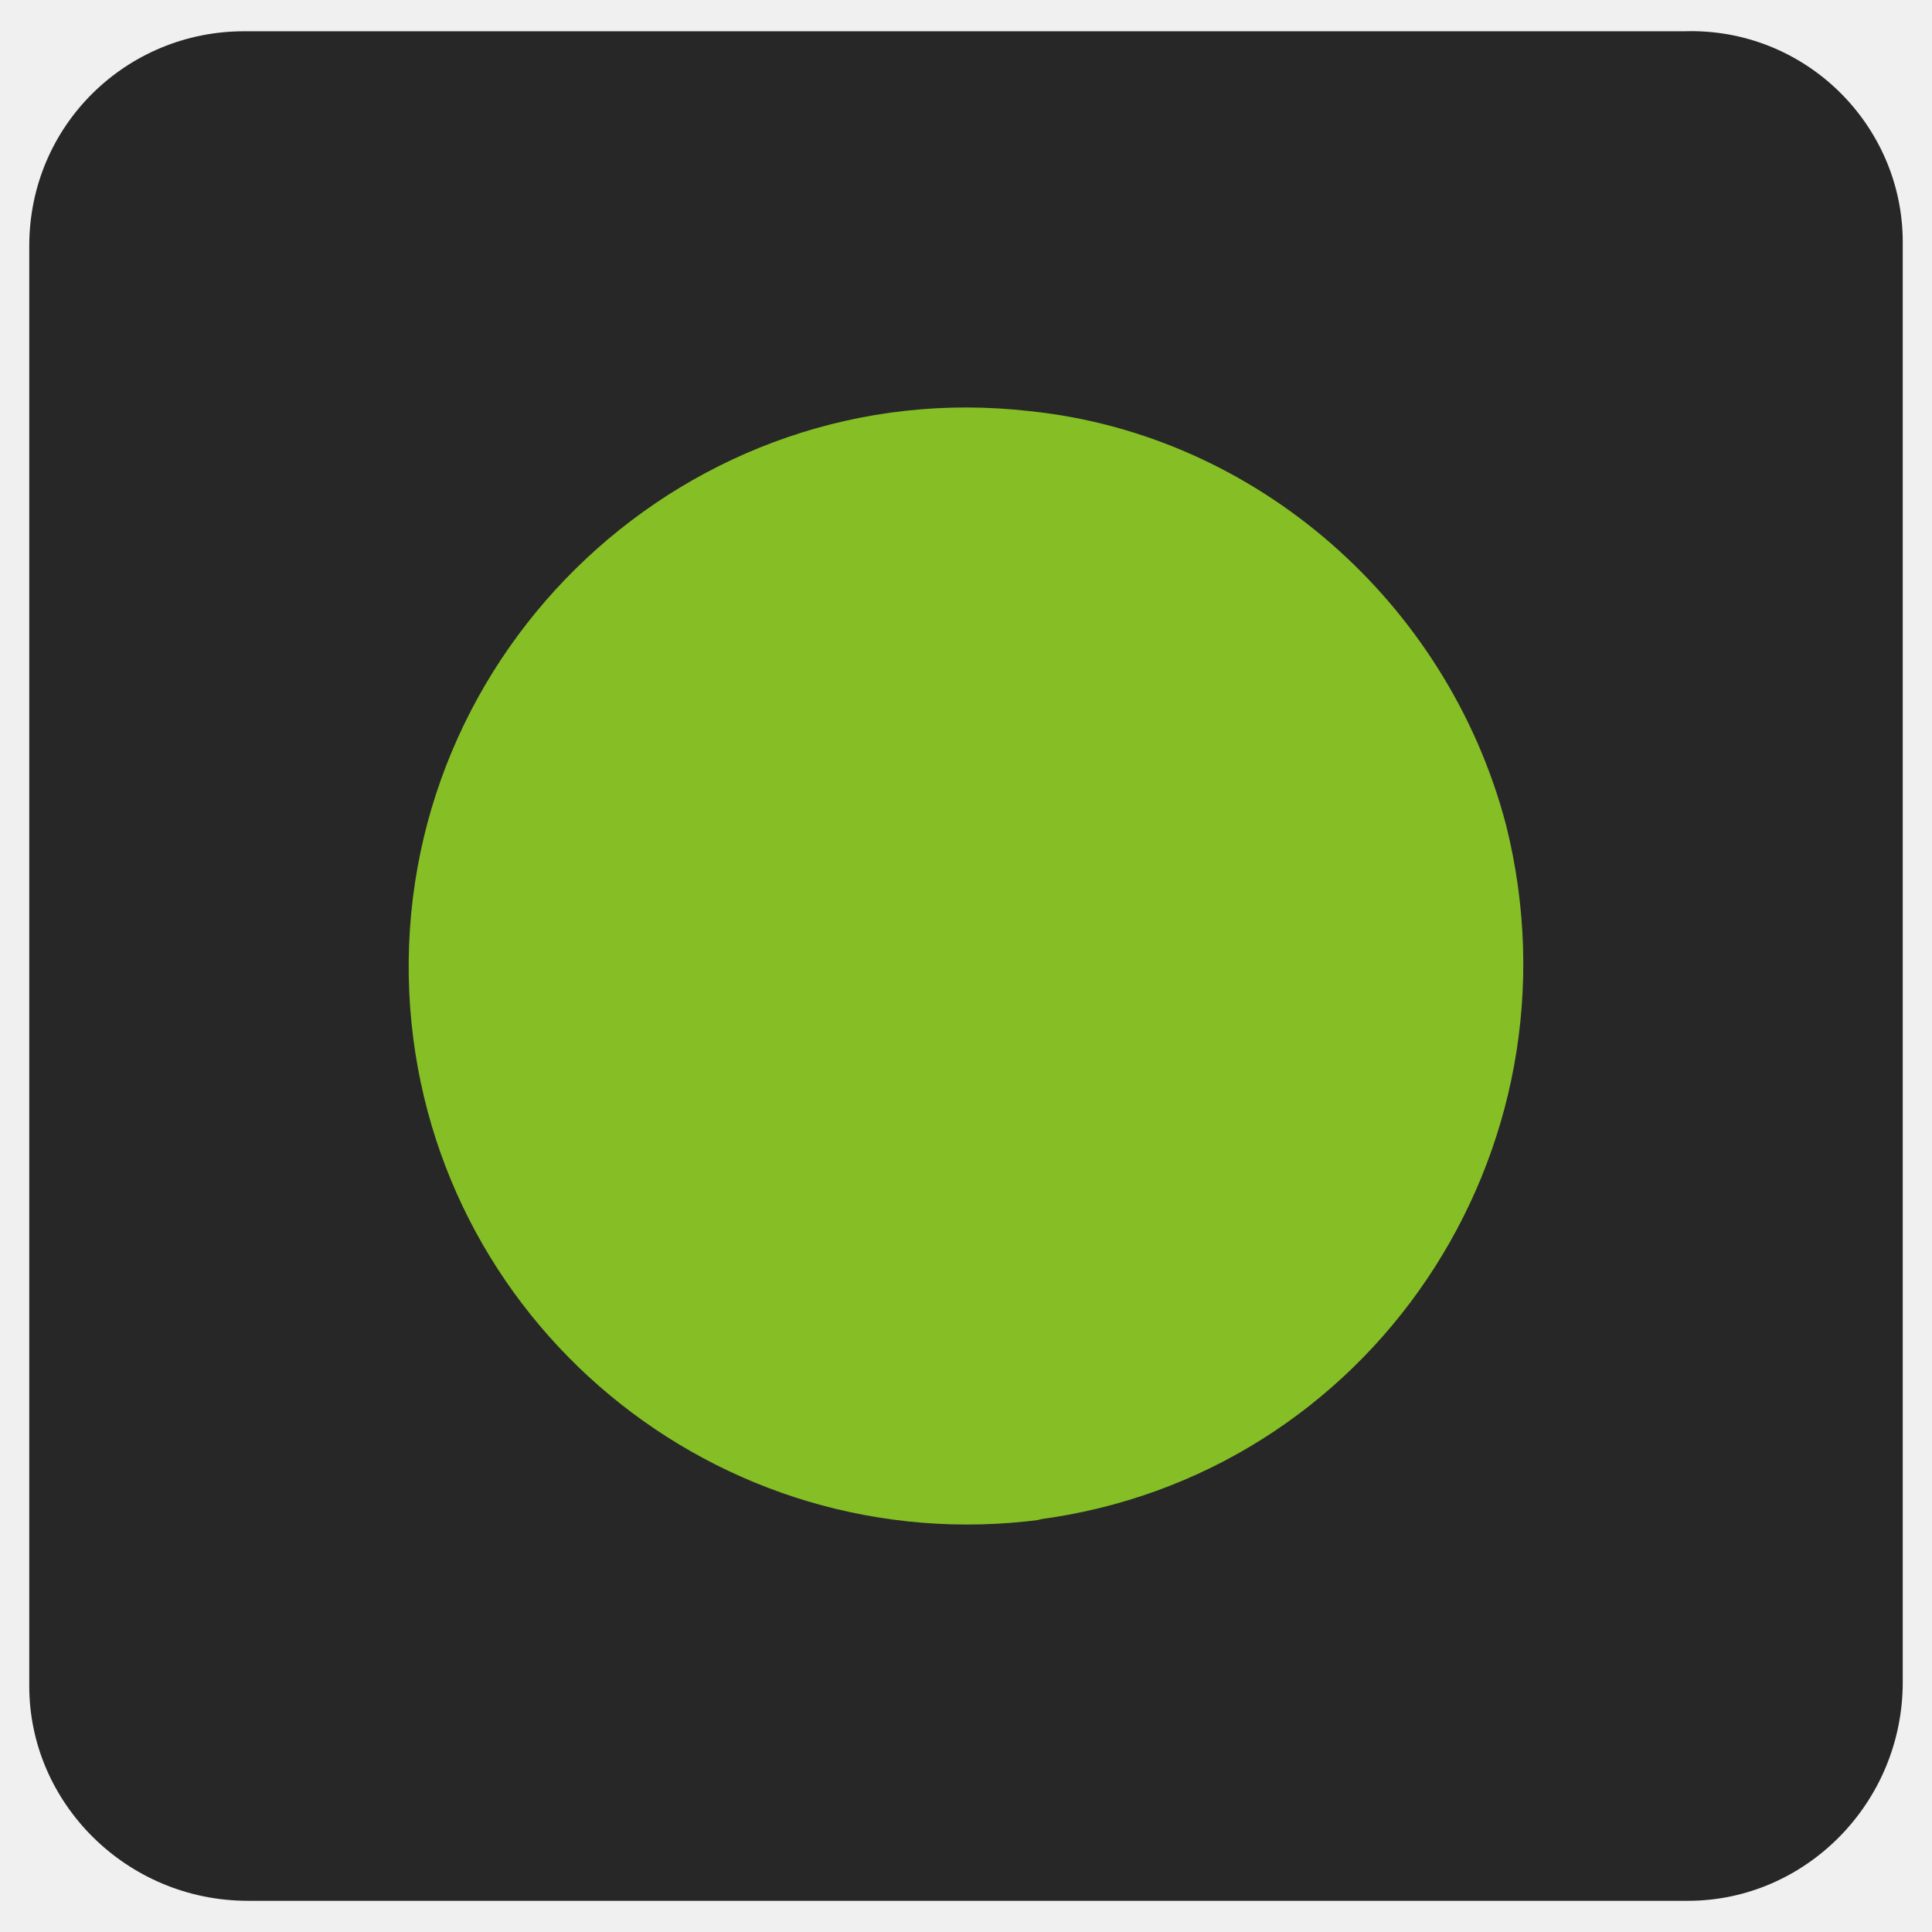
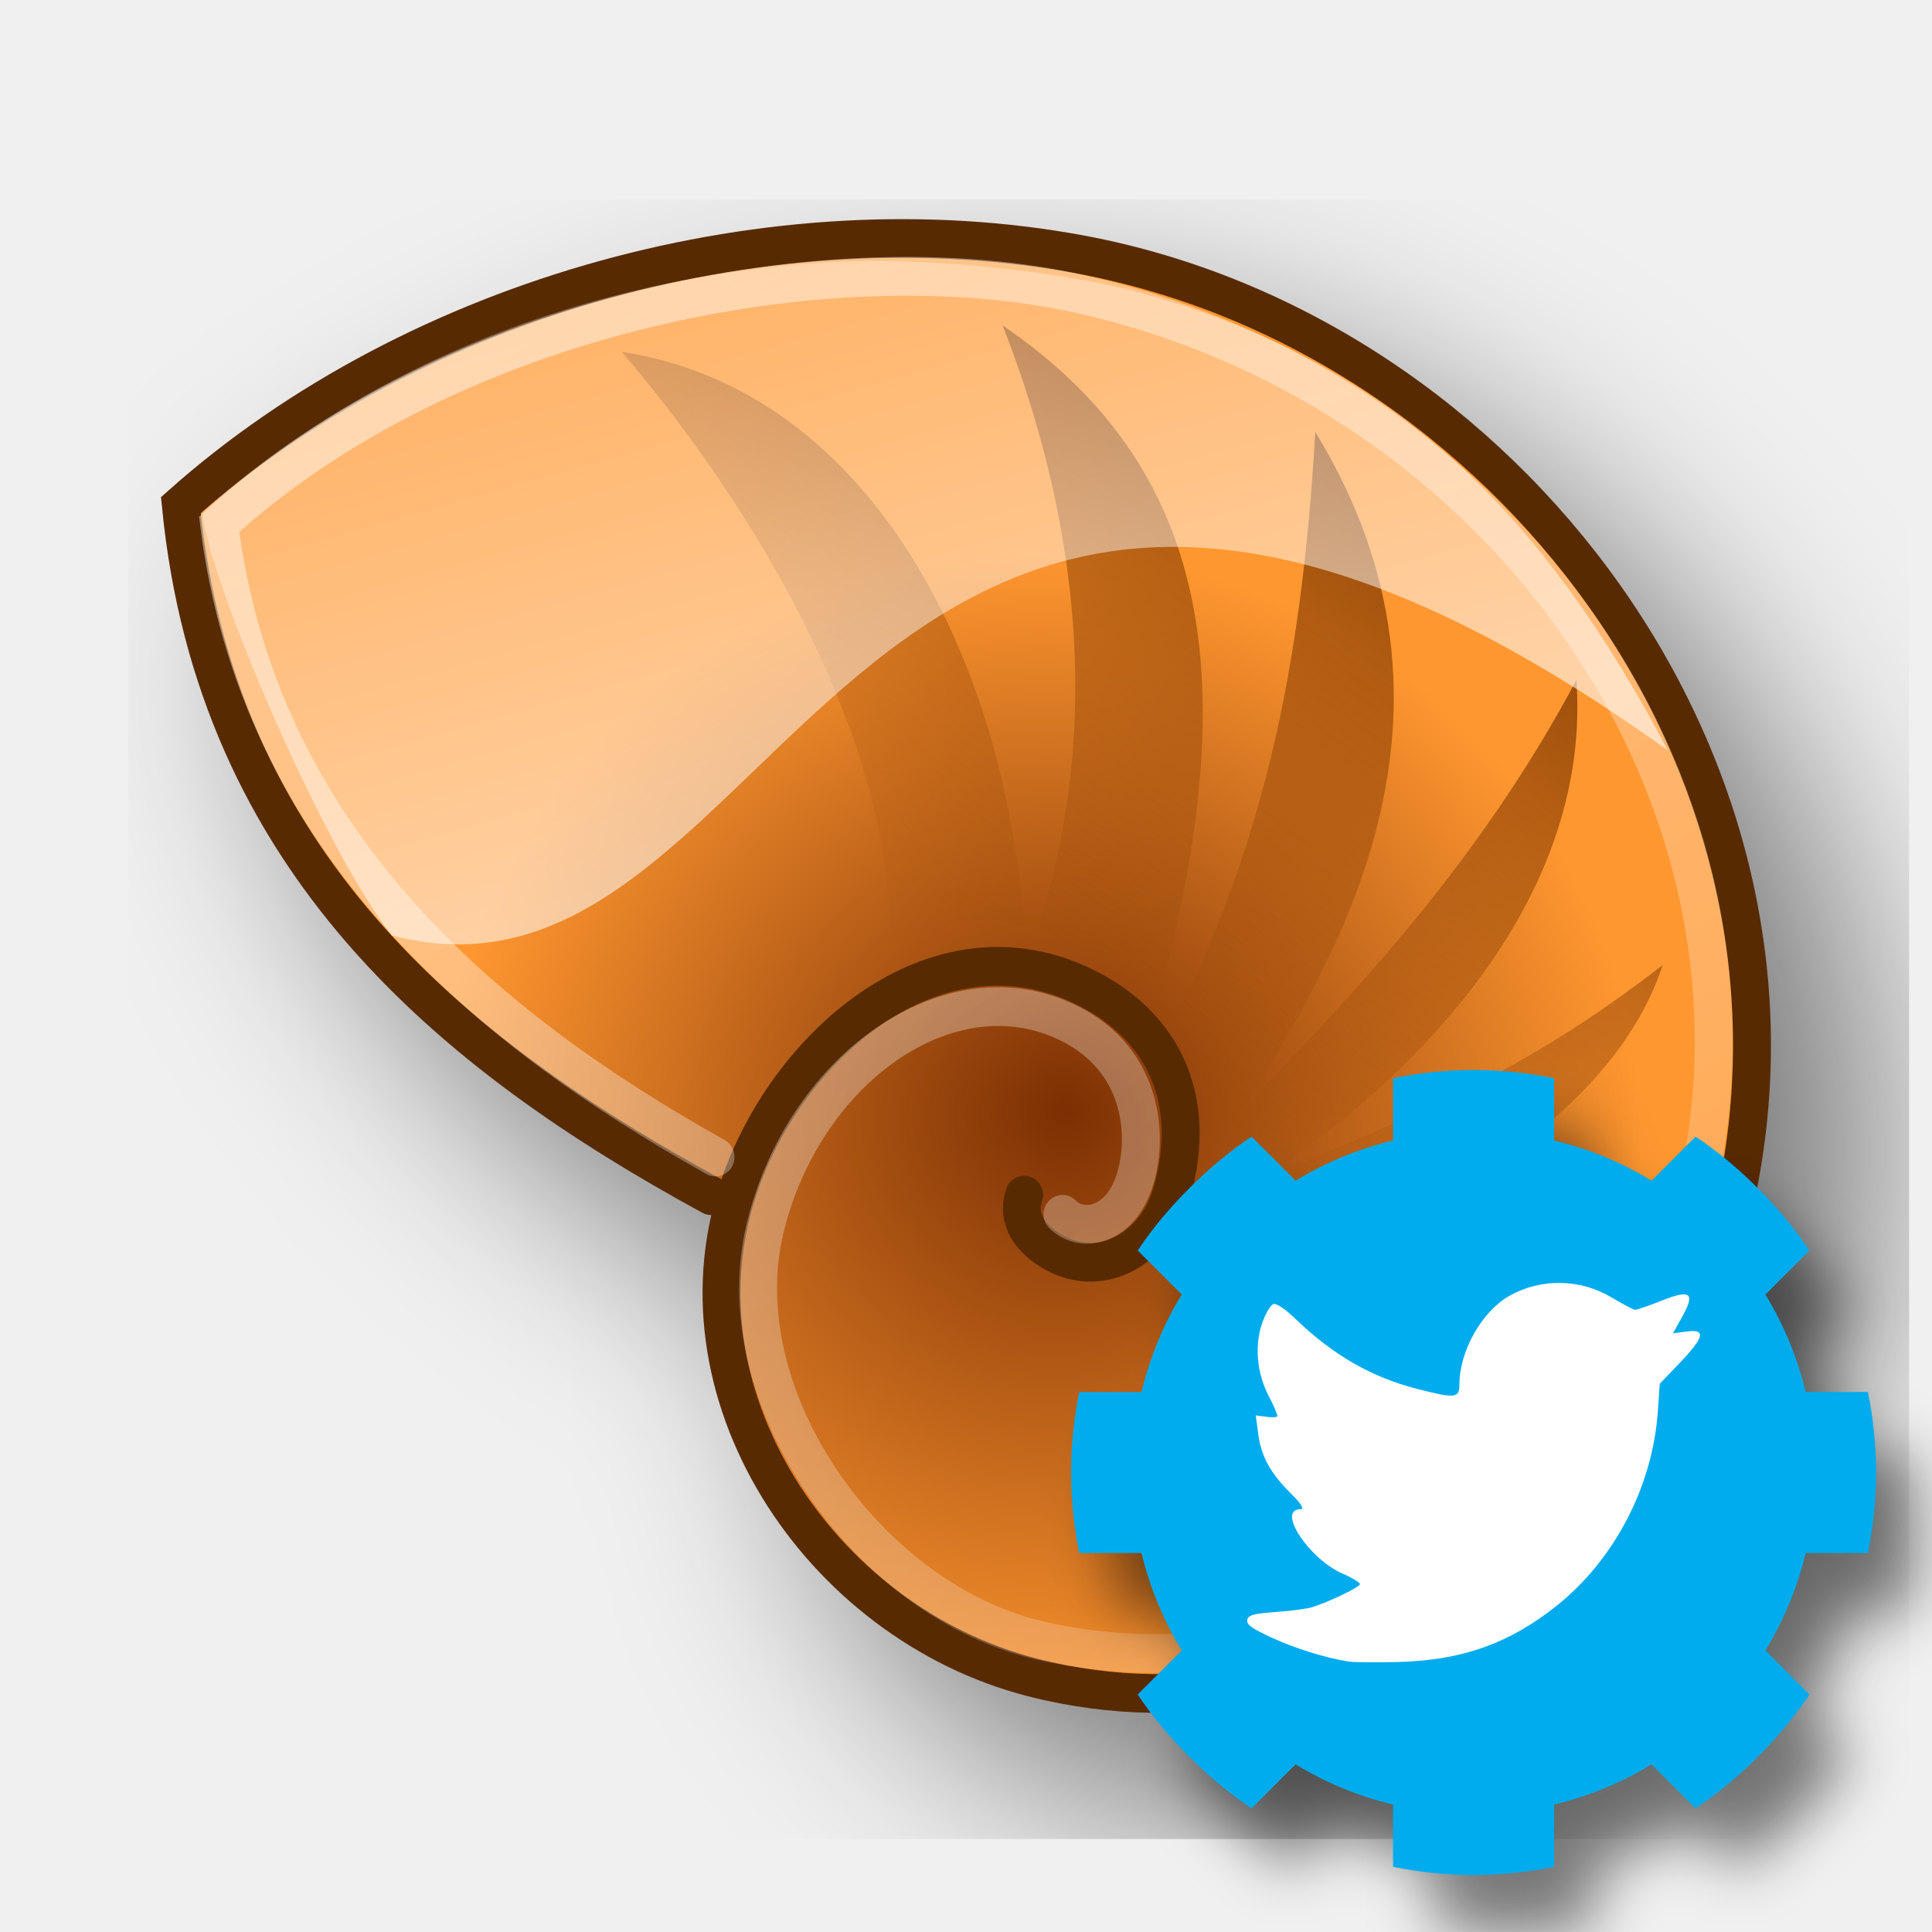
- <svg xmlns="http://www.w3.org/2000/svg" version="1.1" id="Layer_1" x="0px" y="0px" width="48" height="48" viewBox="7.727 7.821 48 48" enable-background="new 7.727 7.821 46.546 46.452" xml:space="preserve">
-   <defs id="defs9" />
-   <path d="m 49.666,55.046 -35.781,0 c -3.006,0 -5.431,-2.425 -5.431,-5.334 l 0,-35.781 c 0,-3.006 2.424,-5.333 5.333,-5.333 l 35.781,0 C 52.575,8.501 55,10.925 55,13.834 l 0,35.781 c 0,3.007 -2.424,5.431 -5.334,5.431" id="path3" style="fill:#272727" />
-   <path d="m 33.507,45.575 c 8.242,-1.066 13.673,-9.115 11.637,-17.26 -1.455,-5.527 -6.207,-9.697 -11.831,-10.279 -8.437,-0.97 -15.806,5.915 -15.418,14.448 0.388,8.146 7.661,14.157 15.71,13.091 l -0.098,0 z" id="path5" style="fill:#85bf25" />
+ <svg xmlns="http://www.w3.org/2000/svg" xmlns:xlink="http://www.w3.org/1999/xlink" version="1.1" id="Layer_1" x="0px" y="0px" width="48" height="48" viewBox="7.727 7.821 48 48" enable-background="new 7.727 7.821 46.546 46.452" xml:space="preserve">
+   <defs id="defs9">
+     <radialGradient xlink:href="#linearGradient2193" id="radialGradient2381" gradientUnits="userSpaceOnUse" gradientTransform="matrix(-1.406852,-0.02719337,-0.02615301,1.353029,28.40827,13.10321)" cx="2.211" cy="9.609" fx="1.669" fy="8.871" r="12.333" />
+     <linearGradient id="linearGradient2193">
+       <stop style="stop-color:#7c2f03;stop-opacity:1" offset="0" id="stop2195" />
+       <stop style="stop-color:#ff9730;stop-opacity:1" offset="1" id="stop2197" />
+     </linearGradient>
+     <linearGradient xlink:href="#linearGradient2207" id="linearGradient2383" gradientUnits="userSpaceOnUse" gradientTransform="matrix(0.941299,0,0,0.95119,1.512638,1.012529)" x1="9.804" y1="-2.423" x2="35.826" y2="37.941" />
+     <linearGradient id="linearGradient2207">
+       <stop style="stop-color:#ffffff;stop-opacity:1;" offset="0" id="stop2209" />
+       <stop style="stop-color:white;stop-opacity:0.376" offset="1" id="stop2211" />
+     </linearGradient>
+     <linearGradient xlink:href="#linearGradient2254" id="linearGradient2234" gradientUnits="userSpaceOnUse" x1="36.589" y1="10.541" x2="25.339" y2="25.988" />
+     <linearGradient id="linearGradient2254">
+       <stop style="stop-color:#8c4104;stop-opacity:1" offset="0" id="stop2256" />
+       <stop style="stop-color:#a04e0b;stop-opacity:0;" offset="1" id="stop2258" />
+     </linearGradient>
+     <linearGradient xlink:href="#linearGradient2207" id="linearGradient2387" gradientUnits="userSpaceOnUse" x1="26.598" y1="16.853" x2="21.067" y2="-3.195" />
+     <filter style="color-interpolation-filters:sRGB;" id="filter4644">
+       <feFlood flood-opacity="0.498" flood-color="rgb(0,0,0)" result="flood" id="feFlood4646" />
+       <feComposite in="flood" in2="SourceGraphic" operator="in" result="composite1" id="feComposite4648" />
+       <feGaussianBlur in="composite1" stdDeviation="3" result="blur" id="feGaussianBlur4650" />
+       <feOffset dx="4.1" dy="6" result="offset" id="feOffset4652" />
+       <feComposite in="SourceGraphic" in2="offset" operator="over" result="composite2" id="feComposite4654" />
+     </filter>
+     <filter style="color-interpolation-filters:sRGB;" id="filter4668">
+       <feFlood flood-opacity="0.498" flood-color="rgb(0,0,0)" result="flood" id="feFlood4670" />
+       <feComposite in="flood" in2="SourceGraphic" operator="in" result="composite1" id="feComposite4672" />
+       <feGaussianBlur in="composite1" stdDeviation="3" result="blur" id="feGaussianBlur4674" />
+       <feOffset dx="3" dy="3" result="offset" id="feOffset4676" />
+       <feComposite in="SourceGraphic" in2="offset" operator="over" result="composite2" id="feComposite4678" />
+     </filter>
+   </defs>
+   <g style="display:inline;filter:url(#filter4668)" id="g2375" transform="matrix(0.864123,0,0,0.8827545,11.8855,13.2521)">
+     <path id="path1314" d="m 24.634,27.484 c -0.238,0.676 0.182,1.249 0.864,1.618 1.404,0.761 2.926,-0.168 3.37,-1.652 0.792,-2.647 -0.238,-4.719 -2.442,-5.798 -4.211,-2.061 -8.46,1.466 -9.919,5.394 -2.204,5.934 2.217,12.469 8.365,14.012 9.214,2.312 18.113,-4.565 20.152,-13.198 C 47.954,15.452 38.466,3.253 26.287,1.018 17.47,-0.6 7.181,2.147 0.387,8.065 1.387,18.065 8.139,23.5 15.639,27.5" style="fill:url(#radialGradient2381);fill-opacity:1;fill-rule:nonzero;stroke:#582a02;stroke-width:1.09;stroke-linecap:round;stroke-linejoin:miter;stroke-miterlimit:4;stroke-dasharray:none;stroke-opacity:1" />
+     <path id="path2215" d="m 25.736,28.024 c 0.5,0.5 1.512,0.374 1.985,-0.717 0.492,-1.134 0.492,-3.428 -1.617,-4.568 -3.397,-1.837 -7.747,1.045 -8.907,5.626 -1.222,4.827 2.993,10.591 7.953,11.669 C 33.879,41.93 41.887,35.907 43.928,27.554 46.676,16.307 38.47,4.817 26.287,2.131 19.115,0.549 8.102,2.67 1.489,8.604 2.626,17.473 9.111,22.771 15.759,26.411" style="opacity:0.49;fill:none;fill-opacity:1;fill-rule:nonzero;stroke:url(#linearGradient2383);stroke-width:1.09;stroke-linecap:round;stroke-linejoin:miter;stroke-miterlimit:4;stroke-dasharray:none;stroke-opacity:1" />
+     <path style="fill:url(#linearGradient2234);fill-opacity:1;fill-rule:evenodd;stroke:none;stroke-width:0.25pt;stroke-linecap:butt;stroke-linejoin:miter;stroke-opacity:1" d="m 21.938,4.812 c 1.815,4.634 2.721,10.189 0.906,15.75 C 24.009,21.171 25.573,21.767 26,22.375 28.258,14.049 27.375,8.516 21.938,4.812 Z M 12,5.5 C 15,9 19.108,15.223 19,21 c 1.382,-0.338 2.237,-0.99 3.5,-0.5 -0.5,-7 -4,-14 -10.5,-15 z M 30.094,7.594 c -0.356,6.186 -1.357,10.647 -3.625,15.281 0.529,0.918 1.312,1.817 1.094,2.844 -0.04,0.173 -0.115,0.38 -0.219,0.562 -0.006,0.01 -0.025,0.021 -0.031,0.031 l -0.688,2.031 c -0.03,0.011 -0.066,0.046 -0.094,0.062 -0.014,0.008 -0.048,0.025 -0.062,0.031 l -1.812,1.406 c 3.629,0.463 12.685,-2.782 14.5,-8.344 -3.679,2.853 -6.579,3.993 -10.438,5.562 2.722,-1.767 8.641,-6.512 8.188,-13 -2.5,4.685 -5.74,8.151 -8.688,11.156 2.325,-3.737 6.412,-10.21 1.875,-17.625 z" transform="matrix(1.102135,0,0,1.078873,-0.163946,-2.184653)" id="path2225" />
+     <path id="path2234" d="M 19.626,1.204 C 12.733,1.47 6.095,3.824 1,8.262 1.192,10.181 4.449,17.671 6.449,20.171 c 11.5,3 13.19,-21.705 36.69,-5.205 -3.5,-6.5 -7.735,-10.898 -15.235,-12.898 C 25.695,1.479 21.924,1.116 19.626,1.204 Z" style="opacity:0.573;fill:url(#linearGradient2387);fill-opacity:1;fill-rule:nonzero;stroke:none;stroke-width:1pt;stroke-linecap:butt;stroke-linejoin:miter;stroke-opacity:1" />
+   </g>
+   <g id="g4640" transform="matrix(0.25,0,0,0.25,55.7902,38.81488)" style="filter:url(#filter4644)">
+     <path id="path58241" d="m -45.811,-17.64 c -2.739,0 -5.415,0.287 -8,0.812 l 0,6.188 c -3.475,0.839 -6.72,2.185 -9.688,4 l -4.375,-4.375 c -2.243,1.486 -4.292,3.23 -6.188,5.125 -1.895,1.895 -3.639,3.945 -5.125,6.188 l 4.375,4.375 c -1.815,2.968 -3.161,6.213 -4,9.687 l -6.188,0 c -0.525,2.585 -0.812,5.261 -0.812,8 0,2.739 0.287,5.415 0.812,8 l 6.188,0 c 0.839,3.475 2.185,6.72 4,9.688 l -4.375,4.375 c 1.486,2.243 3.23,4.292 5.125,6.188 1.895,1.895 3.945,3.639 6.188,5.125 l 4.375,-4.375 c 2.968,1.815 6.213,3.161 9.688,4 l 0,6.188 c 2.585,0.525 5.261,0.812 8,0.812 2.739,0 5.415,-0.287 8,-0.812 l 0,-6.188 c 3.475,-0.839 6.72,-2.185 9.688,-4 l 4.375,4.375 c 2.243,-1.486 4.292,-3.23 6.188,-5.125 1.895,-1.895 3.639,-3.945 5.125,-6.188 l -4.375,-4.375 c 1.815,-2.968 3.161,-6.213 4,-9.688 l 6.187,0 c 0.525,-2.585 0.812,-5.261 0.812,-8 0,-2.739 -0.287,-5.415 -0.812,-8 l -6.187,0 c -0.839,-3.475 -2.185,-6.72 -4,-9.687 l 4.375,-4.375 c -1.486,-2.243 -3.23,-4.292 -5.125,-6.188 -1.895,-1.895 -3.945,-3.639 -6.188,-5.125 l -4.375,4.375 c -2.968,-1.815 -6.213,-3.161 -9.688,-4 l 0,-6.188 c -2.585,-0.525 -5.261,-0.812 -8,-0.812 z" style="fill:#00acee;fill-opacity:1;stroke:none;stroke-width:2;stroke-linecap:round;stroke-linejoin:round;stroke-dashoffset:162" />
+     <path id="rect3771" d="m -37.145,3.521 c -1.763,-0.032 -3.54,0.39 -5.153,1.312 -2.692,1.538 -4.919,5.474 -4.919,8.761 0,1.385 -0.384,1.437 -4.17,0.468 -4.513,-1.154 -8.335,-3.328 -12.087,-6.934 -1.086,-1.043 -1.939,-1.619 -2.249,-1.499 -0.277,0.106 -0.8,0.99 -1.124,1.968 -0.757,2.279 -0.477,4.941 0.703,7.215 0.48,0.924 0.843,1.783 0.843,1.921 0,0.138 -0.485,0.181 -1.078,0.094 l -1.078,-0.141 0.234,1.733 c 0.268,2.265 1.187,3.962 3.186,5.95 1.132,1.126 1.437,1.64 1.031,1.64 -2.43,0 0.835,4.964 4.216,6.418 0.934,0.402 1.687,0.874 1.687,1.031 0,0.283 -3.148,1.804 -4.779,2.296 -0.469,0.142 -2.061,0.356 -3.56,0.468 -2.246,0.168 -2.762,0.297 -2.858,0.796 -0.088,0.463 0.483,0.854 2.389,1.733 2.336,1.078 5.241,2.002 7.636,2.389 0.563,0.091 2.854,0.114 5.106,0.047 6.277,-0.189 10.929,-1.852 15.601,-5.575 5.754,-4.585 9.554,-11.863 10.072,-19.348 l 0.187,-2.717 2.014,-2.108 c 2.433,-2.556 2.602,-3.353 0.656,-3.092 l -1.359,0.187 0.937,-1.687 c 1.31,-2.355 0.803,-2.711 -2.108,-1.546 -1.223,0.489 -2.397,0.89 -2.577,0.89 -0.18,0 -1.171,-0.523 -2.249,-1.171 -1.628,-0.981 -3.39,-1.467 -5.153,-1.499 z" style="fill:#ffffff;fill-opacity:1;stroke:none" />
+   </g>
</svg>
